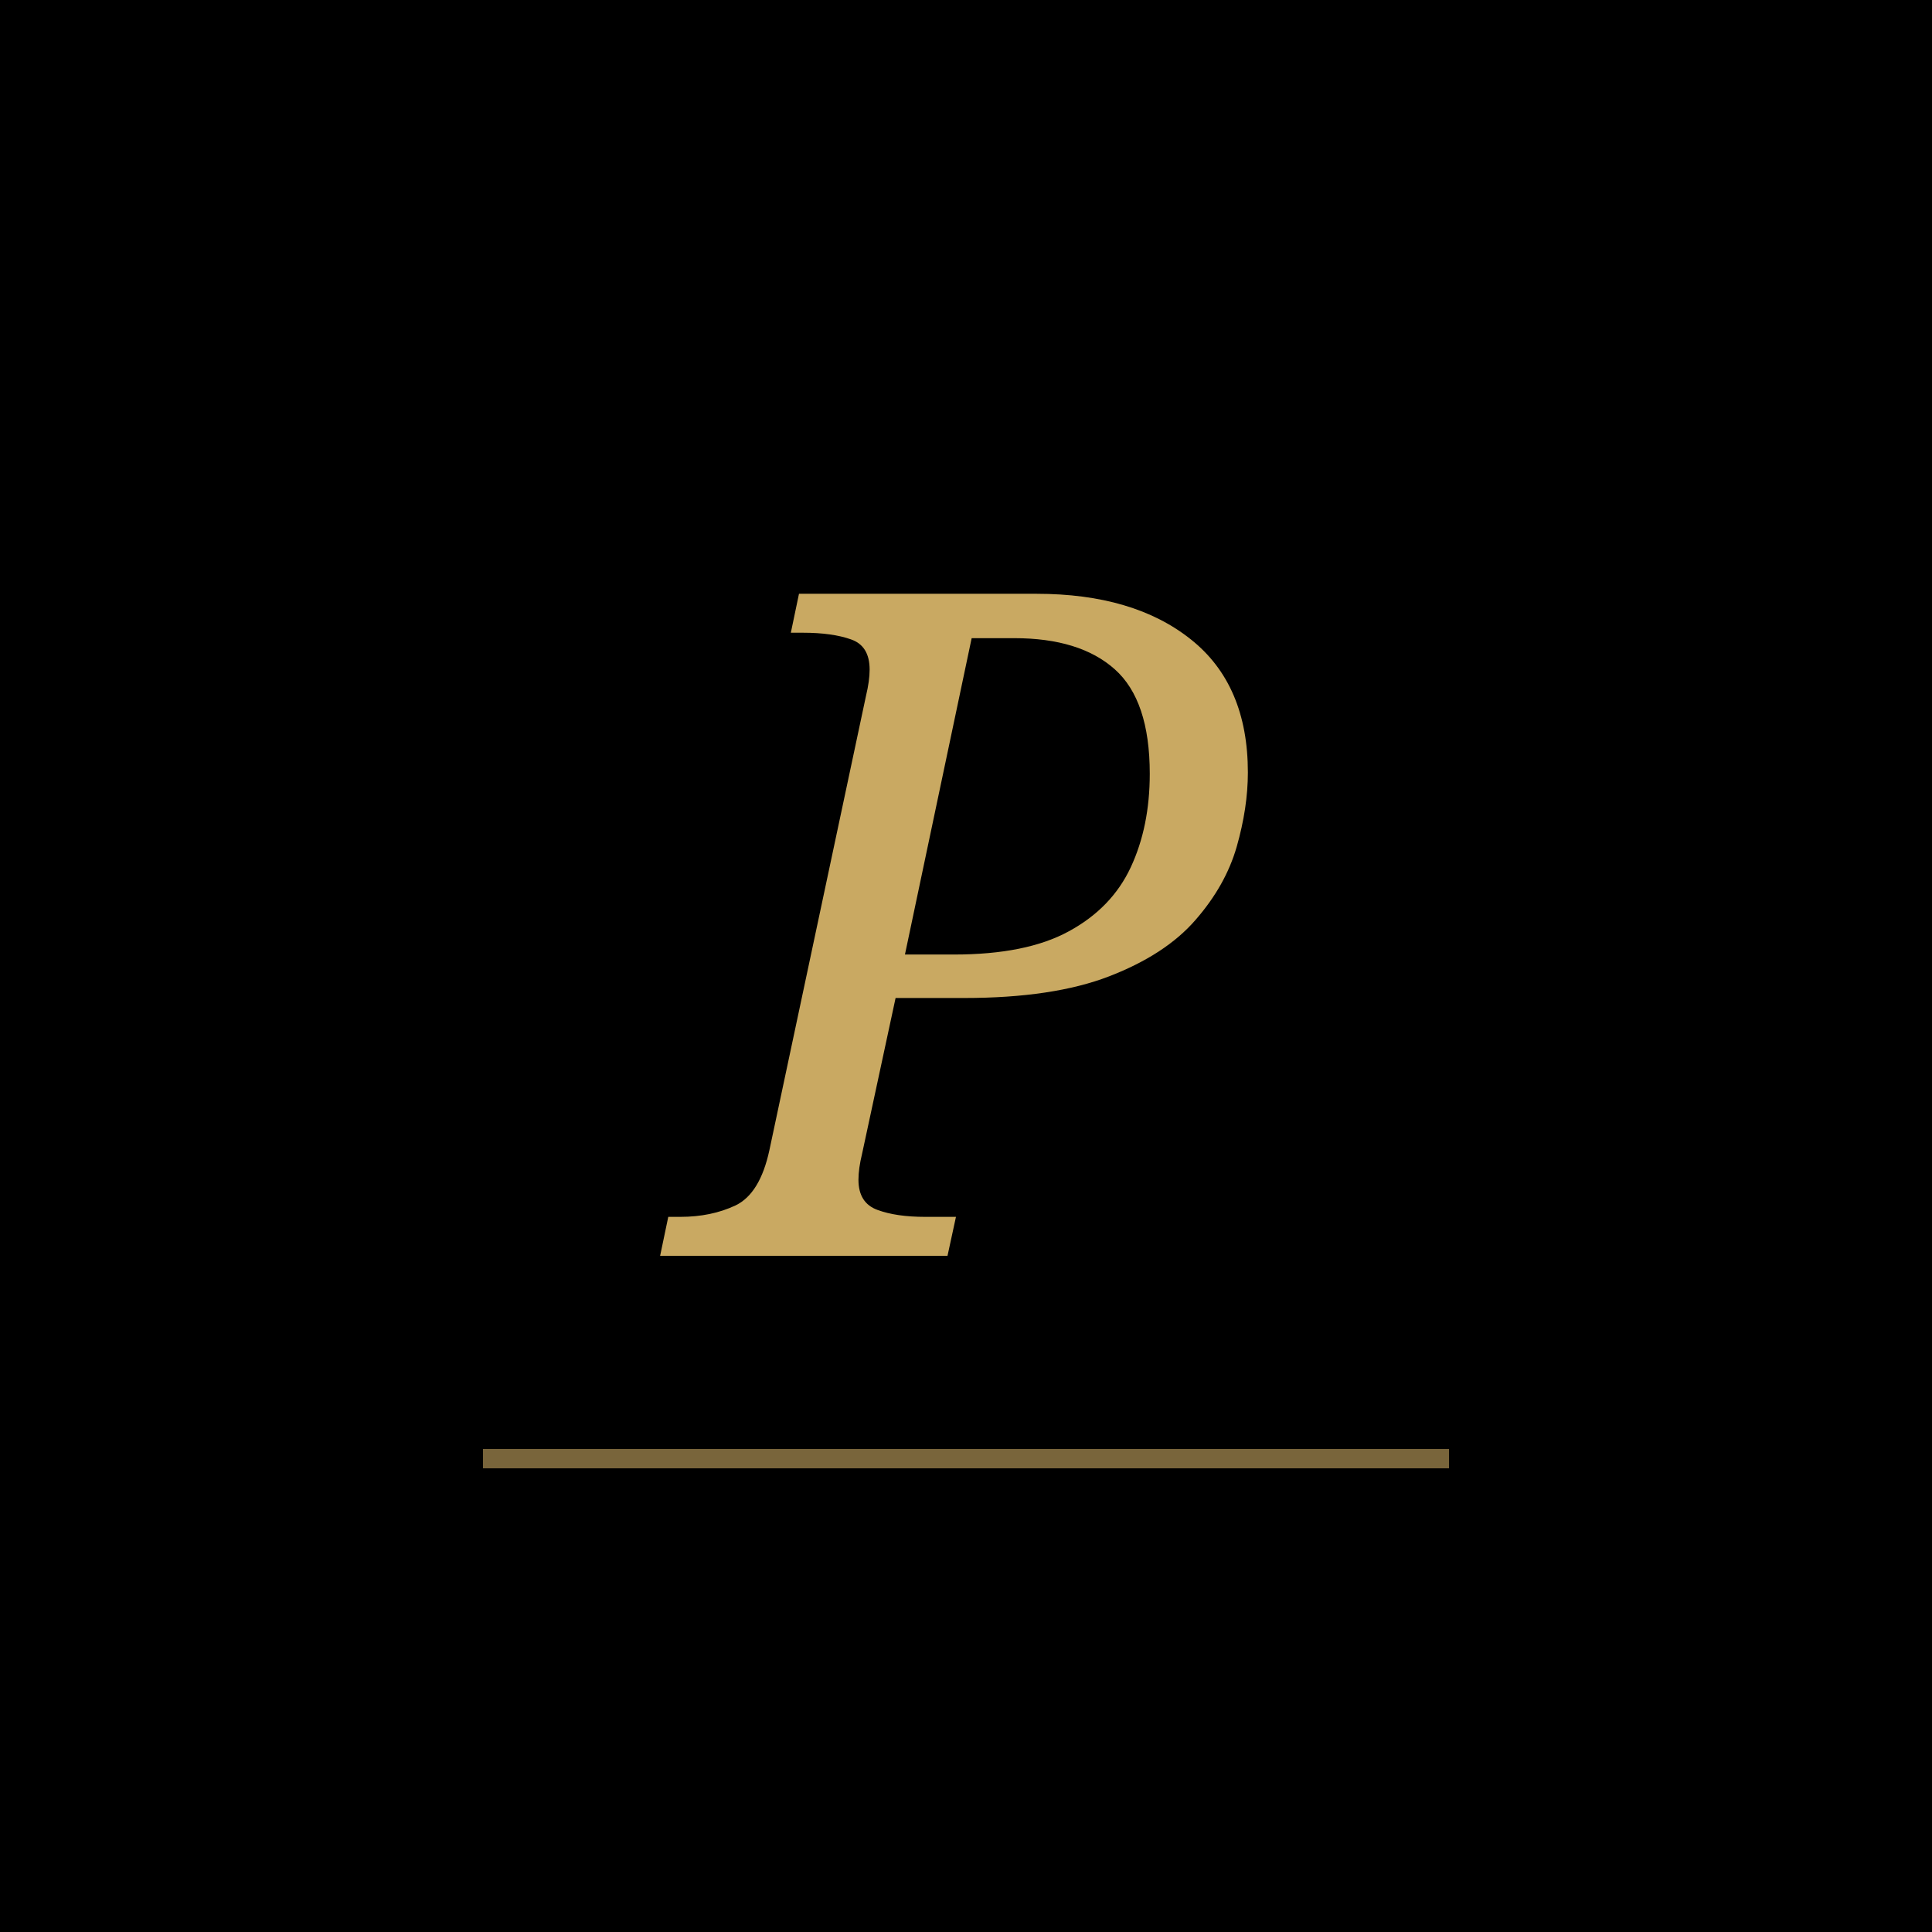
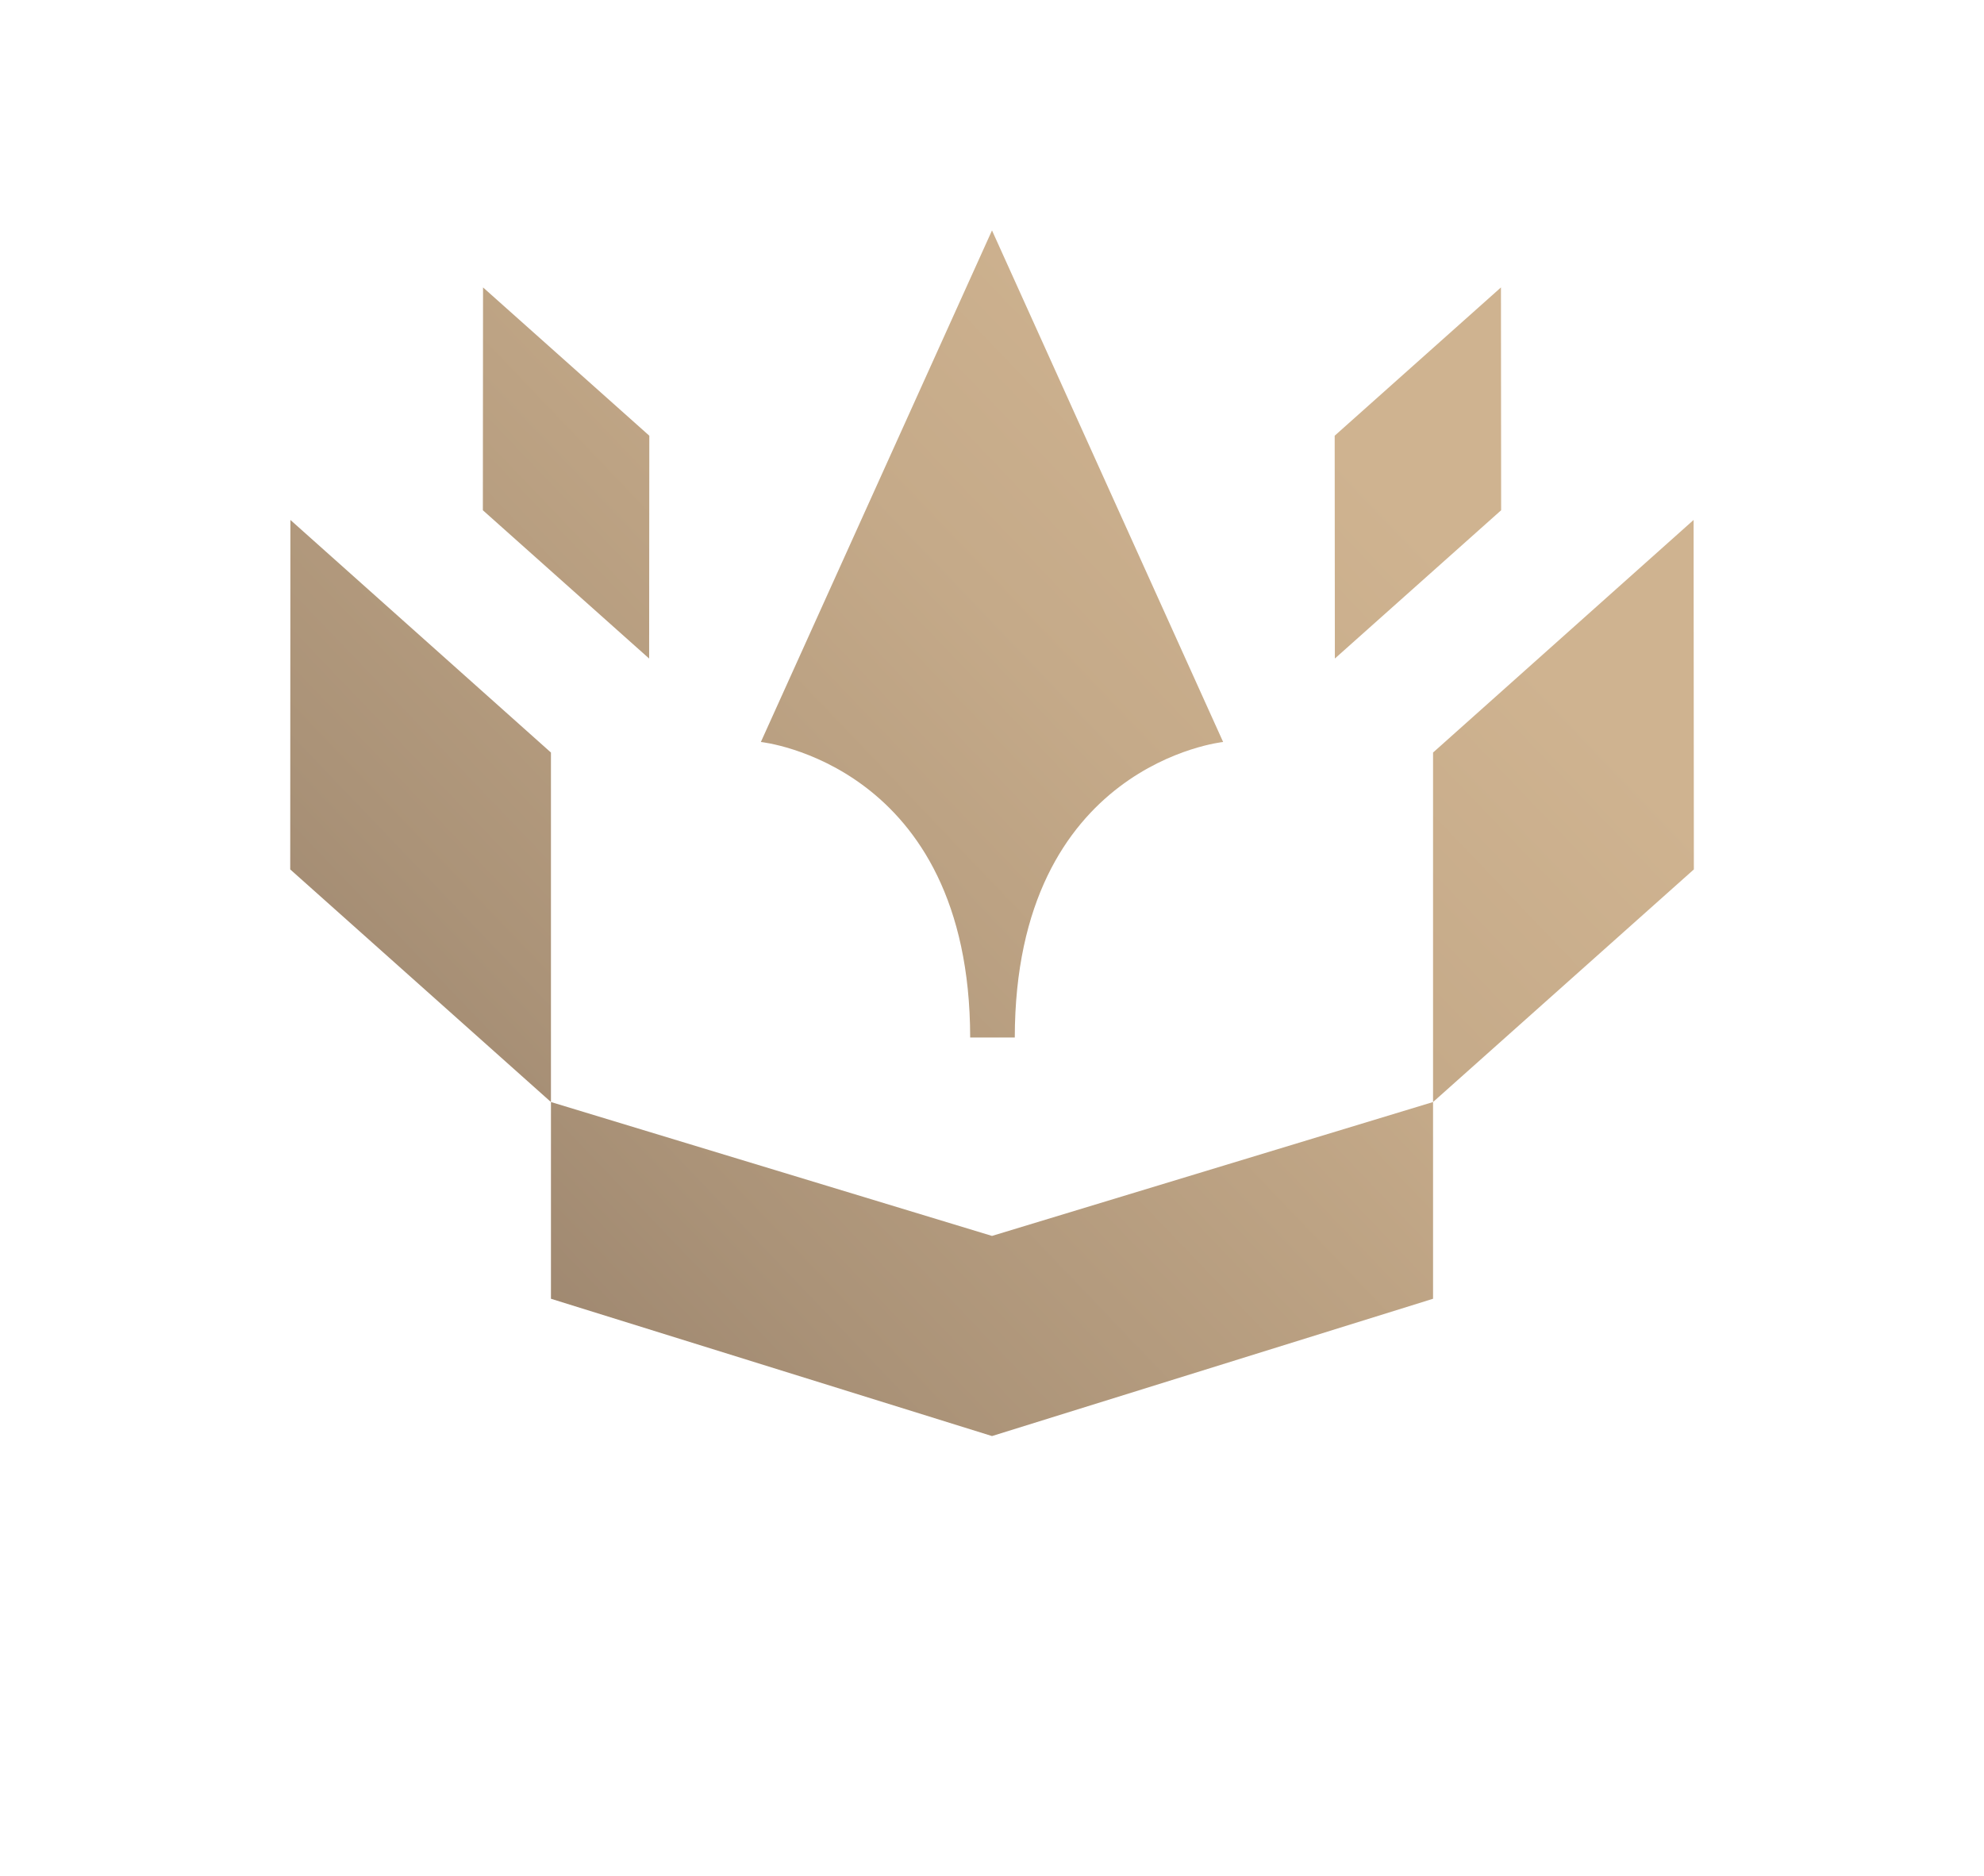
- <svg xmlns="http://www.w3.org/2000/svg" viewBox="0 0 100 100">
-   <rect width="100" height="100" fill="#000000" />
-   <text x="50" y="65" font-family="Georgia, serif" font-size="48" font-weight="300" fill="#c9a962" text-anchor="middle" font-style="italic">P</text>
-   <rect x="25" y="75" width="50" height="1" fill="#c9a962" opacity="0.6" />
+ <svg xmlns="http://www.w3.org/2000/svg" xmlns:xlink="http://www.w3.org/1999/xlink" id="Layer_2" data-name="Layer 2" viewBox="0 0 227.3 214.91">
+   <defs>
+     <style>
+       .cls-1 {
+         fill: none;
+       }
+ 
+       .cls-2 {
+         fill: url(#linear-gradient-5);
+       }
+ 
+       .cls-3 {
+         fill: url(#linear-gradient-6);
+       }
+ 
+       .cls-4 {
+         fill: url(#linear-gradient-4);
+       }
+ 
+       .cls-5 {
+         fill: url(#linear-gradient-3);
+       }
+ 
+       .cls-6 {
+         fill: url(#linear-gradient-2);
+       }
+ 
+       .cls-7 {
+         fill: url(#linear-gradient);
+       }
+ 
+       .cls-8 {
+         clip-path: url(#clippath-1);
+       }
+ 
+       .cls-9 {
+         clip-path: url(#clippath-3);
+       }
+ 
+       .cls-10 {
+         clip-path: url(#clippath-4);
+       }
+ 
+       .cls-11 {
+         clip-path: url(#clippath-2);
+       }
+ 
+       .cls-12 {
+         clip-path: url(#clippath-5);
+       }
+ 
+       .cls-13 {
+         clip-path: url(#clippath);
+       }
+     </style>
+     <clipPath id="clippath">
+       <polygon class="cls-1" points="33.25 99.61 63.12 126.26 63.12 86.22 33.27 59.57 33.25 99.61" />
+     </clipPath>
+     <linearGradient id="linear-gradient" x1="-6555.89" y1="4189.96" x2="-6554.89" y2="4189.96" gradientTransform="translate(1234110.1 788845.01) scale(188.25 -188.25)" gradientUnits="userSpaceOnUse">
+       <stop offset="0" stop-color="#867160" />
+       <stop offset=".42" stop-color="#ab9378" />
+       <stop offset=".78" stop-color="#c5aa89" />
+       <stop offset="1" stop-color="#cfb390" />
+     </linearGradient>
+     <clipPath id="clippath-1">
+       <polygon class="cls-1" points="55.32 58.46 74.37 75.45 74.39 49.92 55.34 32.93 55.32 58.46" />
+     </clipPath>
+     <linearGradient id="linear-gradient-2" x1="-6555.89" y1="4189.96" x2="-6554.89" y2="4189.96" gradientTransform="translate(1234088.48 788805.88) scale(188.25 -188.25)" xlink:href="#linear-gradient" />
+     <clipPath id="clippath-2">
+       <polygon class="cls-1" points="164.18 86.22 164.18 126.26 194.06 99.61 194.03 59.57 164.18 86.22" />
+     </clipPath>
+     <linearGradient id="linear-gradient-3" x1="-6555.89" y1="4189.96" x2="-6554.89" y2="4189.96" gradientTransform="translate(1234144.96 788845) scale(188.25 -188.25)" xlink:href="#linear-gradient" />
+     <clipPath id="clippath-3">
+       <polygon class="cls-1" points="152.91 49.92 152.93 75.45 171.98 58.46 171.96 32.93 152.91 49.92" />
+     </clipPath>
+     <linearGradient id="linear-gradient-4" x1="-6555.89" y1="4189.96" x2="-6554.89" y2="4189.96" gradientTransform="translate(1234114.46 788805.88) scale(188.25 -188.25)" xlink:href="#linear-gradient" />
+     <clipPath id="clippath-4">
+       <polygon class="cls-1" points="113.65 141.6 63.12 126.26 63.12 148.8 113.65 164.53 164.18 148.8 164.18 126.26 113.65 141.6" />
+     </clipPath>
+     <linearGradient id="linear-gradient-5" x1="-6555.89" y1="4189.93" x2="-6554.89" y2="4189.93" gradientTransform="translate(1234163.06 788891.89) scale(188.25 -188.25)" xlink:href="#linear-gradient" />
+     <clipPath id="clippath-5">
+       <path class="cls-1" d="M87.17,85.01s23.94,2.49,23.98,33.86h5.11c.04-31.37,23.86-33.86,23.87-33.86l-26.48-58.61-26.48,58.61Z" />
+     </clipPath>
+     <linearGradient id="linear-gradient-6" x1="-6555.89" y1="4189.96" x2="-6554.89" y2="4189.96" gradientTransform="translate(1234113.81 788825.51) scale(188.25 -188.25)" xlink:href="#linear-gradient" />
+   </defs>
+   <g id="Layer_1-2" data-name="Layer 1">
+     <g class="cls-13">
+       <rect class="cls-7" x="14.57" y="58.3" width="67.23" height="69.23" transform="translate(-50.3 57.47) rotate(-42.8)" />
+     </g>
+     <g class="cls-8">
+       <rect class="cls-6" x="43.42" y="32.11" width="42.88" height="44.16" transform="translate(-19.55 58.49) rotate(-42.8)" />
+     </g>
+     <g class="cls-11">
+       <rect class="cls-5" x="145.5" y="58.3" width="67.23" height="69.23" transform="translate(-15.44 146.43) rotate(-42.8)" />
+     </g>
+     <g class="cls-9">
+       <rect class="cls-4" x="141" y="32.11" width="42.88" height="44.16" transform="translate(6.43 124.79) rotate(-42.8)" />
+     </g>
+     <g class="cls-10">
+       <rect class="cls-2" x="63.57" y="97.02" width="100.15" height="96.74" transform="translate(-68.52 115.92) rotate(-42.8)" />
+     </g>
+     <g class="cls-12">
+       <rect class="cls-3" x="62.81" y="20.72" width="101.69" height="103.83" transform="translate(-19.09 96.55) rotate(-42.8)" />
+     </g>
+   </g>
</svg>
